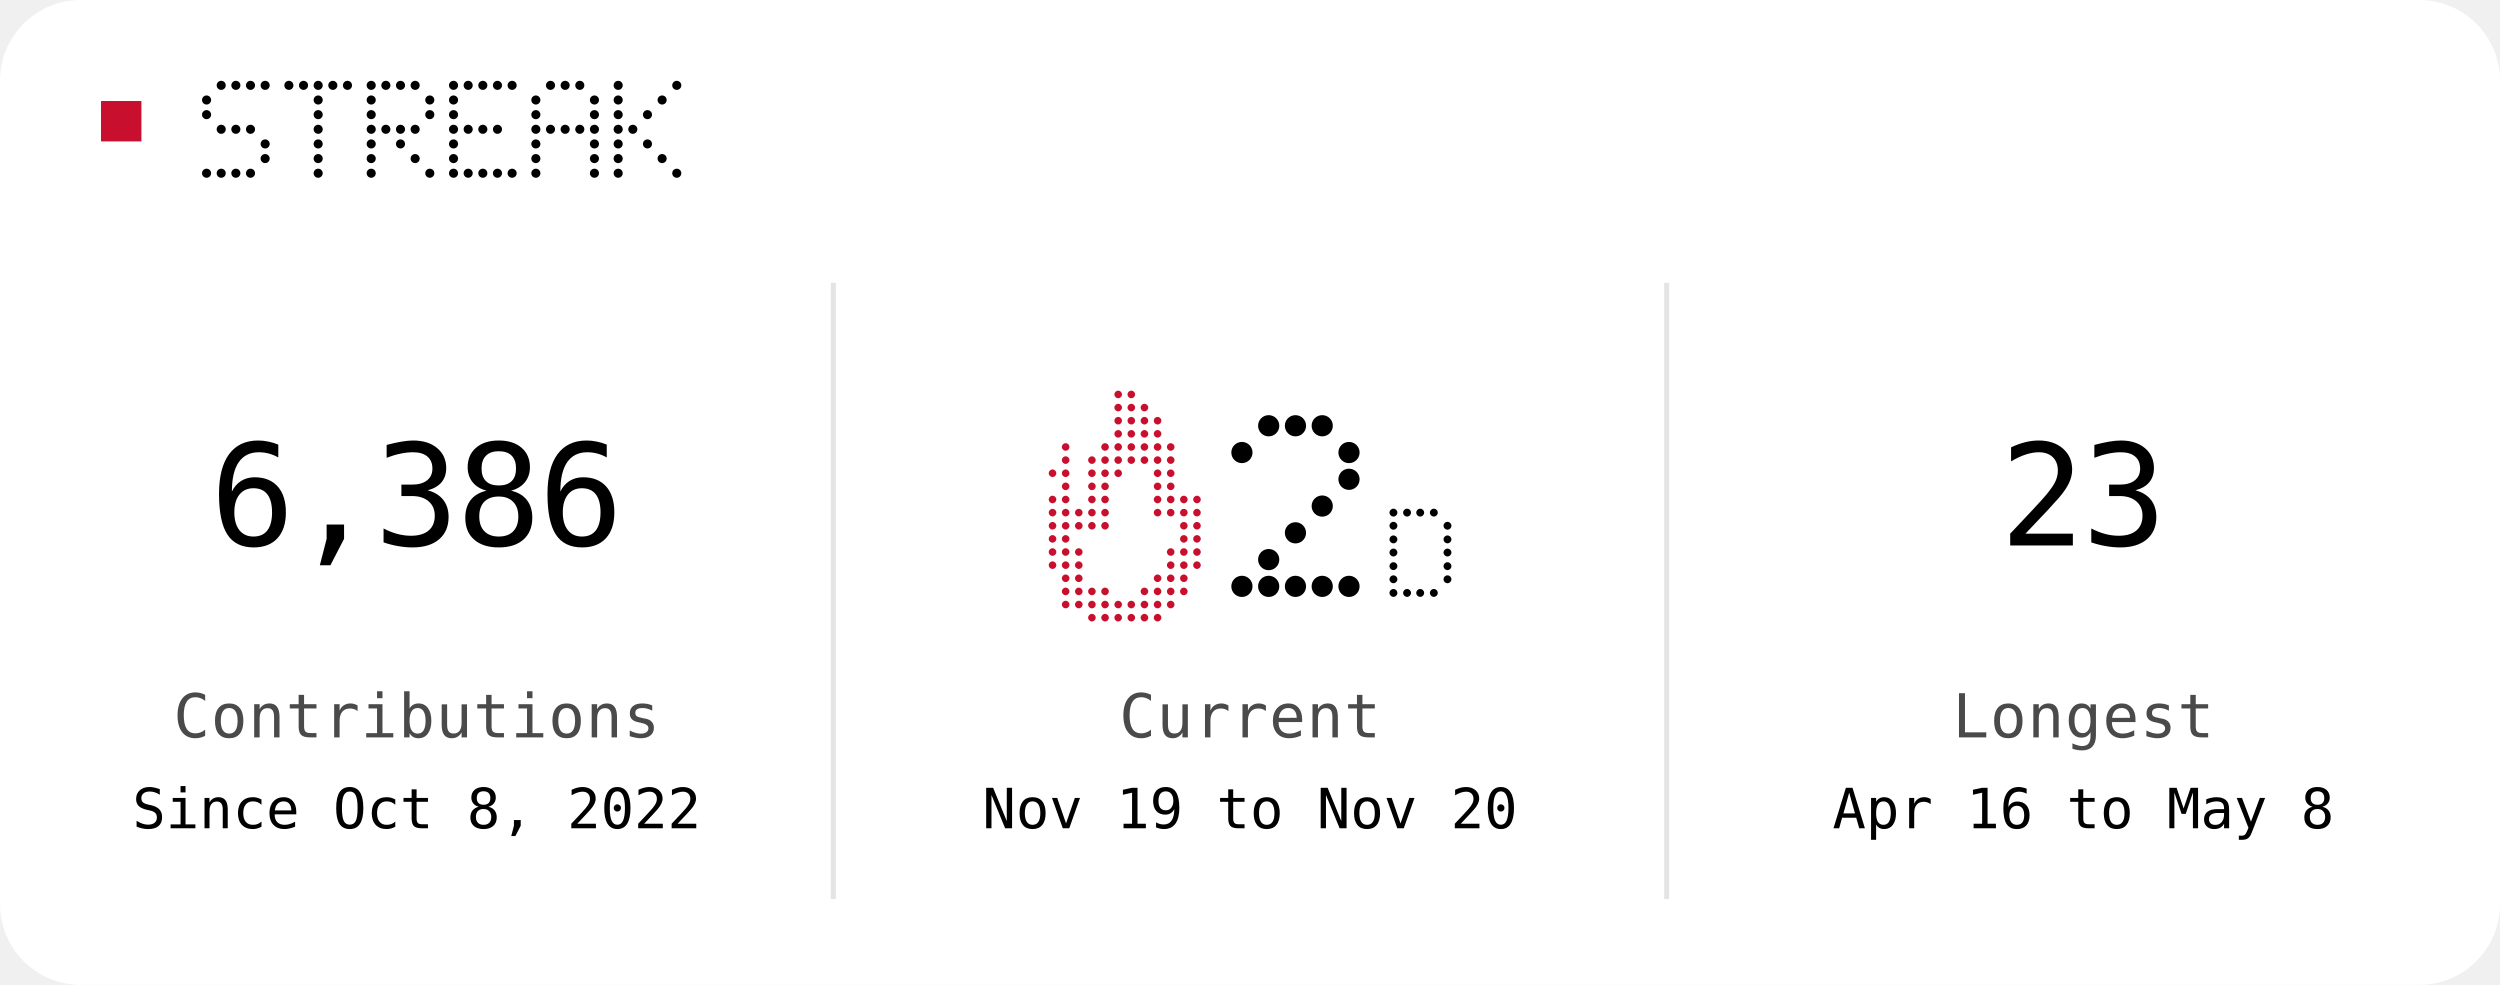
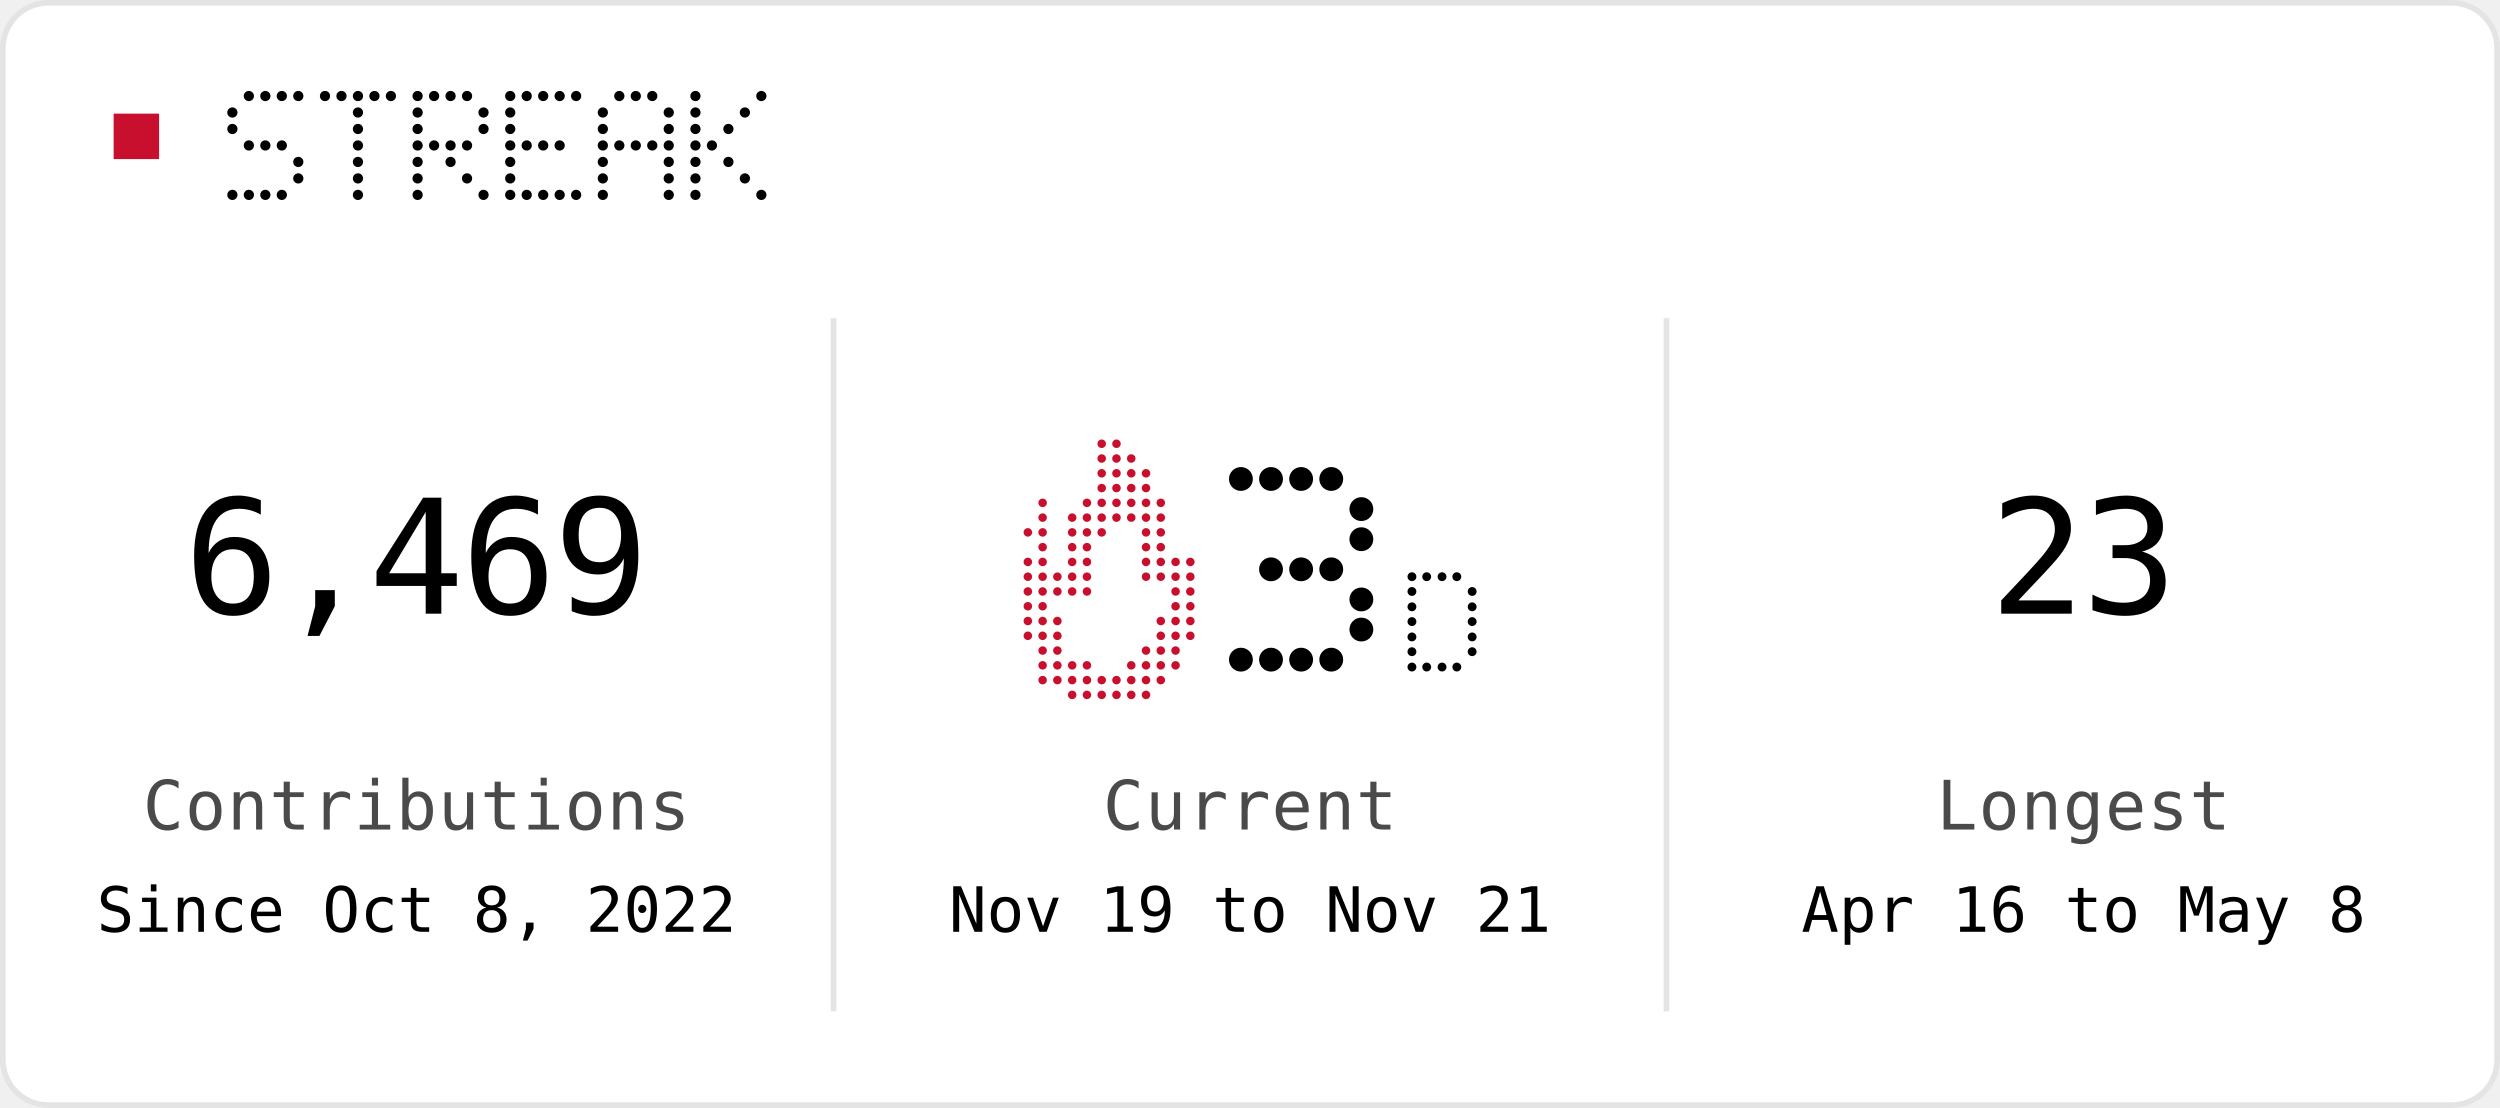
- <svg xmlns="http://www.w3.org/2000/svg" width="495" height="195" viewBox="0 0 495 195" role="img">
-   <rect width="495" height="195" rx="16" fill="#FFFFFF" />
+ <svg xmlns="http://www.w3.org/2000/svg" width="440" height="195" viewBox="0 0 440 195" role="img">
+   <rect x="0.5" y="0.5" width="439" height="194" rx="8" fill="#FFFFFF" stroke="#E4E4E4" />
  <rect x="20" y="20" width="8" height="8" fill="#C8102E" />
  <circle cx="43.8" cy="16.9" r="0.90" fill="#000000" />
  <circle cx="46.7" cy="16.9" r="0.90" fill="#000000" />
  <circle cx="49.6" cy="16.9" r="0.90" fill="#000000" />
  <circle cx="52.5" cy="16.9" r="0.90" fill="#000000" />
  <circle cx="40.9" cy="19.8" r="0.90" fill="#000000" />
  <circle cx="40.9" cy="22.7" r="0.90" fill="#000000" />
  <circle cx="43.8" cy="25.6" r="0.90" fill="#000000" />
  <circle cx="46.7" cy="25.6" r="0.90" fill="#000000" />
  <circle cx="49.6" cy="25.6" r="0.90" fill="#000000" />
  <circle cx="52.5" cy="28.5" r="0.90" fill="#000000" />
  <circle cx="52.5" cy="31.4" r="0.90" fill="#000000" />
  <circle cx="40.9" cy="34.3" r="0.90" fill="#000000" />
  <circle cx="43.8" cy="34.3" r="0.90" fill="#000000" />
  <circle cx="46.7" cy="34.3" r="0.90" fill="#000000" />
  <circle cx="49.6" cy="34.3" r="0.90" fill="#000000" />
  <circle cx="57.2" cy="16.9" r="0.90" fill="#000000" />
  <circle cx="60.1" cy="16.9" r="0.90" fill="#000000" />
  <circle cx="63.0" cy="16.9" r="0.90" fill="#000000" />
  <circle cx="65.9" cy="16.9" r="0.90" fill="#000000" />
  <circle cx="68.8" cy="16.9" r="0.90" fill="#000000" />
  <circle cx="63.0" cy="19.8" r="0.90" fill="#000000" />
  <circle cx="63.0" cy="22.7" r="0.90" fill="#000000" />
  <circle cx="63.0" cy="25.6" r="0.90" fill="#000000" />
  <circle cx="63.0" cy="28.5" r="0.90" fill="#000000" />
  <circle cx="63.0" cy="31.4" r="0.90" fill="#000000" />
  <circle cx="63.0" cy="34.3" r="0.90" fill="#000000" />
  <circle cx="73.5" cy="16.9" r="0.90" fill="#000000" />
  <circle cx="76.4" cy="16.9" r="0.90" fill="#000000" />
  <circle cx="79.3" cy="16.9" r="0.90" fill="#000000" />
  <circle cx="82.2" cy="16.9" r="0.90" fill="#000000" />
  <circle cx="73.5" cy="19.8" r="0.90" fill="#000000" />
  <circle cx="85.1" cy="19.8" r="0.90" fill="#000000" />
  <circle cx="73.5" cy="22.7" r="0.90" fill="#000000" />
  <circle cx="85.1" cy="22.7" r="0.90" fill="#000000" />
  <circle cx="73.5" cy="25.6" r="0.90" fill="#000000" />
  <circle cx="76.4" cy="25.6" r="0.90" fill="#000000" />
  <circle cx="79.3" cy="25.6" r="0.90" fill="#000000" />
  <circle cx="82.2" cy="25.6" r="0.90" fill="#000000" />
  <circle cx="73.5" cy="28.5" r="0.90" fill="#000000" />
  <circle cx="79.3" cy="28.5" r="0.90" fill="#000000" />
  <circle cx="73.5" cy="31.4" r="0.90" fill="#000000" />
  <circle cx="82.2" cy="31.4" r="0.90" fill="#000000" />
  <circle cx="73.5" cy="34.3" r="0.90" fill="#000000" />
  <circle cx="85.1" cy="34.3" r="0.90" fill="#000000" />
  <circle cx="89.8" cy="16.9" r="0.90" fill="#000000" />
  <circle cx="92.7" cy="16.9" r="0.90" fill="#000000" />
  <circle cx="95.6" cy="16.9" r="0.90" fill="#000000" />
  <circle cx="98.5" cy="16.9" r="0.90" fill="#000000" />
  <circle cx="101.4" cy="16.9" r="0.90" fill="#000000" />
  <circle cx="89.8" cy="19.8" r="0.90" fill="#000000" />
  <circle cx="89.8" cy="22.7" r="0.90" fill="#000000" />
  <circle cx="89.8" cy="25.6" r="0.90" fill="#000000" />
  <circle cx="92.7" cy="25.6" r="0.90" fill="#000000" />
  <circle cx="95.6" cy="25.6" r="0.90" fill="#000000" />
  <circle cx="98.5" cy="25.6" r="0.90" fill="#000000" />
  <circle cx="89.8" cy="28.5" r="0.90" fill="#000000" />
  <circle cx="89.8" cy="31.4" r="0.90" fill="#000000" />
  <circle cx="89.8" cy="34.3" r="0.90" fill="#000000" />
  <circle cx="92.7" cy="34.3" r="0.90" fill="#000000" />
  <circle cx="95.6" cy="34.3" r="0.90" fill="#000000" />
  <circle cx="98.5" cy="34.3" r="0.90" fill="#000000" />
  <circle cx="101.4" cy="34.3" r="0.90" fill="#000000" />
  <circle cx="109.0" cy="16.9" r="0.90" fill="#000000" />
  <circle cx="111.9" cy="16.9" r="0.90" fill="#000000" />
  <circle cx="114.8" cy="16.9" r="0.90" fill="#000000" />
  <circle cx="106.1" cy="19.8" r="0.90" fill="#000000" />
  <circle cx="117.7" cy="19.8" r="0.90" fill="#000000" />
  <circle cx="106.1" cy="22.7" r="0.90" fill="#000000" />
  <circle cx="117.7" cy="22.7" r="0.90" fill="#000000" />
  <circle cx="106.1" cy="25.6" r="0.90" fill="#000000" />
  <circle cx="109.0" cy="25.6" r="0.90" fill="#000000" />
  <circle cx="111.9" cy="25.6" r="0.90" fill="#000000" />
  <circle cx="114.8" cy="25.6" r="0.90" fill="#000000" />
  <circle cx="117.7" cy="25.6" r="0.90" fill="#000000" />
  <circle cx="106.1" cy="28.5" r="0.90" fill="#000000" />
  <circle cx="117.7" cy="28.5" r="0.90" fill="#000000" />
  <circle cx="106.1" cy="31.4" r="0.90" fill="#000000" />
  <circle cx="117.7" cy="31.4" r="0.90" fill="#000000" />
  <circle cx="106.1" cy="34.3" r="0.90" fill="#000000" />
  <circle cx="117.7" cy="34.3" r="0.90" fill="#000000" />
  <circle cx="122.4" cy="16.9" r="0.90" fill="#000000" />
  <circle cx="134.0" cy="16.9" r="0.90" fill="#000000" />
  <circle cx="122.4" cy="19.8" r="0.90" fill="#000000" />
  <circle cx="131.1" cy="19.8" r="0.90" fill="#000000" />
  <circle cx="122.4" cy="22.7" r="0.90" fill="#000000" />
  <circle cx="128.2" cy="22.7" r="0.90" fill="#000000" />
  <circle cx="122.4" cy="25.6" r="0.90" fill="#000000" />
  <circle cx="125.3" cy="25.6" r="0.90" fill="#000000" />
  <circle cx="122.4" cy="28.5" r="0.90" fill="#000000" />
  <circle cx="128.2" cy="28.5" r="0.90" fill="#000000" />
  <circle cx="122.4" cy="31.4" r="0.90" fill="#000000" />
  <circle cx="131.1" cy="31.4" r="0.90" fill="#000000" />
  <circle cx="122.4" cy="34.3" r="0.90" fill="#000000" />
  <circle cx="134.0" cy="34.3" r="0.90" fill="#000000" />
-   <line x1="165.0" y1="56" x2="165.0" y2="178" stroke="#E4E4E4" />
-   <line x1="330.0" y1="56" x2="330.0" y2="178" stroke="#E4E4E4" />
-   <text x="82.5" y="108" fill="#000000" text-anchor="middle" font-family="ui-monospace, Geist Mono, monospace" font-size="28" letter-spacing="-0.6" dominant-baseline="auto">6,386</text>
-   <text x="82.5" y="146" fill="#4A4A4A" text-anchor="middle" font-family="ui-monospace, Geist Mono, monospace" font-size="12" letter-spacing="0.2" dominant-baseline="auto">Contributions</text>
-   <text x="82.5" y="164" fill="#000000" text-anchor="middle" font-family="ui-monospace, Geist Mono, monospace" font-size="11" letter-spacing="0" dominant-baseline="auto">Since Oct 8, 2022</text>
-   <circle cx="221.4" cy="78.1" r="0.75" fill="#C8102E" />
-   <circle cx="224.0" cy="78.1" r="0.75" fill="#C8102E" />
-   <circle cx="221.4" cy="80.7" r="0.75" fill="#C8102E" />
-   <circle cx="224.0" cy="80.7" r="0.75" fill="#C8102E" />
-   <circle cx="226.6" cy="80.7" r="0.75" fill="#C8102E" />
-   <circle cx="221.4" cy="83.3" r="0.75" fill="#C8102E" />
-   <circle cx="224.0" cy="83.3" r="0.75" fill="#C8102E" />
-   <circle cx="226.6" cy="83.3" r="0.75" fill="#C8102E" />
-   <circle cx="229.2" cy="83.3" r="0.75" fill="#C8102E" />
-   <circle cx="221.4" cy="85.9" r="0.75" fill="#C8102E" />
-   <circle cx="224.0" cy="85.9" r="0.75" fill="#C8102E" />
-   <circle cx="226.6" cy="85.9" r="0.75" fill="#C8102E" />
-   <circle cx="229.2" cy="85.9" r="0.75" fill="#C8102E" />
-   <circle cx="211.0" cy="88.5" r="0.75" fill="#C8102E" />
-   <circle cx="218.8" cy="88.5" r="0.75" fill="#C8102E" />
-   <circle cx="221.4" cy="88.5" r="0.75" fill="#C8102E" />
-   <circle cx="224.0" cy="88.5" r="0.75" fill="#C8102E" />
-   <circle cx="226.6" cy="88.5" r="0.75" fill="#C8102E" />
-   <circle cx="229.2" cy="88.5" r="0.75" fill="#C8102E" />
-   <circle cx="231.8" cy="88.5" r="0.75" fill="#C8102E" />
-   <circle cx="211.0" cy="91.1" r="0.75" fill="#C8102E" />
-   <circle cx="216.2" cy="91.1" r="0.75" fill="#C8102E" />
-   <circle cx="218.8" cy="91.1" r="0.75" fill="#C8102E" />
-   <circle cx="221.4" cy="91.1" r="0.75" fill="#C8102E" />
-   <circle cx="224.0" cy="91.1" r="0.75" fill="#C8102E" />
-   <circle cx="226.6" cy="91.1" r="0.75" fill="#C8102E" />
-   <circle cx="229.2" cy="91.1" r="0.75" fill="#C8102E" />
-   <circle cx="231.8" cy="91.1" r="0.75" fill="#C8102E" />
-   <circle cx="208.4" cy="93.7" r="0.75" fill="#C8102E" />
-   <circle cx="211.0" cy="93.7" r="0.75" fill="#C8102E" />
-   <circle cx="216.2" cy="93.7" r="0.75" fill="#C8102E" />
-   <circle cx="218.8" cy="93.7" r="0.75" fill="#C8102E" />
-   <circle cx="221.4" cy="93.7" r="0.75" fill="#C8102E" />
-   <circle cx="229.2" cy="93.7" r="0.75" fill="#C8102E" />
-   <circle cx="231.8" cy="93.7" r="0.75" fill="#C8102E" />
-   <circle cx="211.0" cy="96.3" r="0.75" fill="#C8102E" />
-   <circle cx="216.2" cy="96.3" r="0.75" fill="#C8102E" />
-   <circle cx="218.8" cy="96.3" r="0.75" fill="#C8102E" />
-   <circle cx="229.2" cy="96.3" r="0.75" fill="#C8102E" />
-   <circle cx="231.8" cy="96.3" r="0.75" fill="#C8102E" />
-   <circle cx="208.4" cy="98.9" r="0.75" fill="#C8102E" />
-   <circle cx="211.0" cy="98.9" r="0.75" fill="#C8102E" />
-   <circle cx="216.2" cy="98.9" r="0.75" fill="#C8102E" />
-   <circle cx="218.8" cy="98.9" r="0.75" fill="#C8102E" />
-   <circle cx="229.2" cy="98.9" r="0.75" fill="#C8102E" />
-   <circle cx="231.8" cy="98.9" r="0.75" fill="#C8102E" />
-   <circle cx="234.4" cy="98.9" r="0.75" fill="#C8102E" />
-   <circle cx="237.0" cy="98.9" r="0.75" fill="#C8102E" />
-   <circle cx="208.4" cy="101.5" r="0.75" fill="#C8102E" />
-   <circle cx="211.0" cy="101.5" r="0.75" fill="#C8102E" />
-   <circle cx="213.6" cy="101.5" r="0.75" fill="#C8102E" />
-   <circle cx="216.2" cy="101.5" r="0.75" fill="#C8102E" />
-   <circle cx="218.8" cy="101.5" r="0.75" fill="#C8102E" />
-   <circle cx="229.2" cy="101.5" r="0.75" fill="#C8102E" />
-   <circle cx="231.8" cy="101.5" r="0.75" fill="#C8102E" />
-   <circle cx="234.4" cy="101.5" r="0.75" fill="#C8102E" />
-   <circle cx="237.0" cy="101.5" r="0.75" fill="#C8102E" />
-   <circle cx="208.4" cy="104.1" r="0.75" fill="#C8102E" />
-   <circle cx="211.0" cy="104.1" r="0.75" fill="#C8102E" />
-   <circle cx="213.6" cy="104.1" r="0.75" fill="#C8102E" />
-   <circle cx="216.2" cy="104.1" r="0.75" fill="#C8102E" />
-   <circle cx="218.8" cy="104.1" r="0.75" fill="#C8102E" />
-   <circle cx="234.4" cy="104.1" r="0.75" fill="#C8102E" />
-   <circle cx="237.0" cy="104.1" r="0.75" fill="#C8102E" />
-   <circle cx="208.4" cy="106.7" r="0.75" fill="#C8102E" />
-   <circle cx="211.0" cy="106.7" r="0.75" fill="#C8102E" />
-   <circle cx="234.4" cy="106.7" r="0.75" fill="#C8102E" />
-   <circle cx="237.0" cy="106.7" r="0.75" fill="#C8102E" />
-   <circle cx="208.4" cy="109.3" r="0.75" fill="#C8102E" />
-   <circle cx="211.0" cy="109.3" r="0.75" fill="#C8102E" />
-   <circle cx="213.6" cy="109.3" r="0.75" fill="#C8102E" />
-   <circle cx="231.8" cy="109.3" r="0.75" fill="#C8102E" />
-   <circle cx="234.4" cy="109.3" r="0.75" fill="#C8102E" />
-   <circle cx="237.0" cy="109.3" r="0.75" fill="#C8102E" />
-   <circle cx="208.4" cy="111.9" r="0.75" fill="#C8102E" />
-   <circle cx="211.0" cy="111.9" r="0.75" fill="#C8102E" />
-   <circle cx="213.6" cy="111.9" r="0.75" fill="#C8102E" />
-   <circle cx="231.8" cy="111.9" r="0.75" fill="#C8102E" />
-   <circle cx="234.4" cy="111.9" r="0.75" fill="#C8102E" />
-   <circle cx="237.0" cy="111.9" r="0.75" fill="#C8102E" />
-   <circle cx="211.0" cy="114.5" r="0.75" fill="#C8102E" />
-   <circle cx="213.6" cy="114.5" r="0.75" fill="#C8102E" />
-   <circle cx="229.2" cy="114.5" r="0.75" fill="#C8102E" />
-   <circle cx="231.8" cy="114.5" r="0.75" fill="#C8102E" />
-   <circle cx="234.4" cy="114.5" r="0.75" fill="#C8102E" />
-   <circle cx="211.0" cy="117.1" r="0.75" fill="#C8102E" />
-   <circle cx="213.6" cy="117.1" r="0.75" fill="#C8102E" />
-   <circle cx="216.2" cy="117.1" r="0.75" fill="#C8102E" />
-   <circle cx="218.8" cy="117.1" r="0.75" fill="#C8102E" />
-   <circle cx="226.6" cy="117.1" r="0.75" fill="#C8102E" />
-   <circle cx="229.2" cy="117.1" r="0.75" fill="#C8102E" />
-   <circle cx="231.8" cy="117.1" r="0.75" fill="#C8102E" />
-   <circle cx="234.4" cy="117.1" r="0.75" fill="#C8102E" />
-   <circle cx="211.0" cy="119.7" r="0.75" fill="#C8102E" />
-   <circle cx="213.6" cy="119.7" r="0.75" fill="#C8102E" />
-   <circle cx="216.2" cy="119.7" r="0.75" fill="#C8102E" />
-   <circle cx="218.8" cy="119.7" r="0.75" fill="#C8102E" />
-   <circle cx="221.4" cy="119.7" r="0.75" fill="#C8102E" />
-   <circle cx="224.0" cy="119.7" r="0.75" fill="#C8102E" />
-   <circle cx="226.6" cy="119.7" r="0.75" fill="#C8102E" />
-   <circle cx="229.2" cy="119.7" r="0.75" fill="#C8102E" />
-   <circle cx="231.8" cy="119.7" r="0.75" fill="#C8102E" />
-   <circle cx="216.2" cy="122.3" r="0.75" fill="#C8102E" />
-   <circle cx="218.8" cy="122.3" r="0.75" fill="#C8102E" />
-   <circle cx="221.4" cy="122.3" r="0.75" fill="#C8102E" />
-   <circle cx="224.0" cy="122.3" r="0.75" fill="#C8102E" />
-   <circle cx="226.6" cy="122.3" r="0.75" fill="#C8102E" />
-   <circle cx="229.2" cy="122.3" r="0.75" fill="#C8102E" />
-   <circle cx="251.2" cy="84.3" r="2.10" fill="#000000" />
-   <circle cx="256.5" cy="84.3" r="2.10" fill="#000000" />
-   <circle cx="261.8" cy="84.3" r="2.10" fill="#000000" />
-   <circle cx="245.9" cy="89.6" r="2.10" fill="#000000" />
-   <circle cx="267.1" cy="89.6" r="2.10" fill="#000000" />
-   <circle cx="267.1" cy="94.9" r="2.10" fill="#000000" />
-   <circle cx="261.8" cy="100.2" r="2.10" fill="#000000" />
-   <circle cx="256.5" cy="105.5" r="2.10" fill="#000000" />
-   <circle cx="251.2" cy="110.8" r="2.10" fill="#000000" />
-   <circle cx="245.9" cy="116.1" r="2.10" fill="#000000" />
-   <circle cx="251.2" cy="116.1" r="2.10" fill="#000000" />
-   <circle cx="256.5" cy="116.1" r="2.10" fill="#000000" />
-   <circle cx="261.8" cy="116.1" r="2.10" fill="#000000" />
-   <circle cx="267.1" cy="116.1" r="2.10" fill="#000000" />
-   <circle cx="275.9" cy="101.5" r="0.78" fill="#000000" />
-   <circle cx="278.6" cy="101.5" r="0.78" fill="#000000" />
-   <circle cx="281.2" cy="101.5" r="0.78" fill="#000000" />
-   <circle cx="283.9" cy="101.5" r="0.78" fill="#000000" />
-   <circle cx="275.9" cy="104.1" r="0.78" fill="#000000" />
-   <circle cx="286.6" cy="104.1" r="0.78" fill="#000000" />
-   <circle cx="275.9" cy="106.8" r="0.78" fill="#000000" />
-   <circle cx="286.6" cy="106.8" r="0.78" fill="#000000" />
-   <circle cx="275.9" cy="109.4" r="0.78" fill="#000000" />
-   <circle cx="286.6" cy="109.4" r="0.78" fill="#000000" />
-   <circle cx="275.9" cy="112.1" r="0.78" fill="#000000" />
-   <circle cx="286.6" cy="112.1" r="0.78" fill="#000000" />
-   <circle cx="275.9" cy="114.7" r="0.78" fill="#000000" />
-   <circle cx="286.6" cy="114.7" r="0.78" fill="#000000" />
-   <circle cx="275.9" cy="117.4" r="0.78" fill="#000000" />
-   <circle cx="278.6" cy="117.4" r="0.78" fill="#000000" />
-   <circle cx="281.2" cy="117.4" r="0.78" fill="#000000" />
-   <circle cx="283.9" cy="117.4" r="0.78" fill="#000000" />
-   <text x="247.5" y="146" fill="#4A4A4A" text-anchor="middle" font-family="ui-monospace, Geist Mono, monospace" font-size="12" letter-spacing="0.2" dominant-baseline="auto">Current</text>
-   <text x="247.5" y="164" fill="#000000" text-anchor="middle" font-family="ui-monospace, Geist Mono, monospace" font-size="11" letter-spacing="0" dominant-baseline="auto">Nov 19 to Nov 20</text>
-   <text x="412.5" y="108" fill="#000000" text-anchor="middle" font-family="ui-monospace, Geist Mono, monospace" font-size="28" letter-spacing="-0.6" dominant-baseline="auto">23</text>
-   <text x="412.5" y="146" fill="#4A4A4A" text-anchor="middle" font-family="ui-monospace, Geist Mono, monospace" font-size="12" letter-spacing="0.2" dominant-baseline="auto">Longest</text>
-   <text x="412.5" y="164" fill="#000000" text-anchor="middle" font-family="ui-monospace, Geist Mono, monospace" font-size="11" letter-spacing="0" dominant-baseline="auto">Apr 16 to May 8</text>
+   <line x1="146.7" y1="56" x2="146.7" y2="178" stroke="#E4E4E4" />
+   <line x1="293.3" y1="56" x2="293.3" y2="178" stroke="#E4E4E4" />
+   <text x="73.3" y="108" fill="#000000" text-anchor="middle" font-family="ui-monospace, Geist Mono, monospace" font-size="28" letter-spacing="-0.6" dominant-baseline="auto">6,469</text>
+   <text x="73.3" y="146" fill="#4A4A4A" text-anchor="middle" font-family="ui-monospace, Geist Mono, monospace" font-size="12" letter-spacing="0.2" dominant-baseline="auto">Contributions</text>
+   <text x="73.3" y="164" fill="#000000" text-anchor="middle" font-family="ui-monospace, Geist Mono, monospace" font-size="11" letter-spacing="0" dominant-baseline="auto">Since Oct 8, 2022</text>
+   <circle cx="193.9" cy="78.1" r="0.75" fill="#C8102E" />
+   <circle cx="196.5" cy="78.1" r="0.75" fill="#C8102E" />
+   <circle cx="193.9" cy="80.7" r="0.75" fill="#C8102E" />
+   <circle cx="196.5" cy="80.7" r="0.75" fill="#C8102E" />
+   <circle cx="199.1" cy="80.7" r="0.75" fill="#C8102E" />
+   <circle cx="193.9" cy="83.3" r="0.75" fill="#C8102E" />
+   <circle cx="196.5" cy="83.3" r="0.75" fill="#C8102E" />
+   <circle cx="199.1" cy="83.3" r="0.75" fill="#C8102E" />
+   <circle cx="201.7" cy="83.3" r="0.75" fill="#C8102E" />
+   <circle cx="193.9" cy="85.9" r="0.75" fill="#C8102E" />
+   <circle cx="196.5" cy="85.9" r="0.75" fill="#C8102E" />
+   <circle cx="199.1" cy="85.9" r="0.75" fill="#C8102E" />
+   <circle cx="201.7" cy="85.9" r="0.75" fill="#C8102E" />
+   <circle cx="183.5" cy="88.5" r="0.75" fill="#C8102E" />
+   <circle cx="191.3" cy="88.5" r="0.75" fill="#C8102E" />
+   <circle cx="193.9" cy="88.5" r="0.75" fill="#C8102E" />
+   <circle cx="196.5" cy="88.5" r="0.75" fill="#C8102E" />
+   <circle cx="199.1" cy="88.5" r="0.75" fill="#C8102E" />
+   <circle cx="201.7" cy="88.5" r="0.75" fill="#C8102E" />
+   <circle cx="204.3" cy="88.5" r="0.75" fill="#C8102E" />
+   <circle cx="183.5" cy="91.1" r="0.75" fill="#C8102E" />
+   <circle cx="188.7" cy="91.1" r="0.75" fill="#C8102E" />
+   <circle cx="191.3" cy="91.1" r="0.75" fill="#C8102E" />
+   <circle cx="193.9" cy="91.1" r="0.75" fill="#C8102E" />
+   <circle cx="196.5" cy="91.1" r="0.75" fill="#C8102E" />
+   <circle cx="199.1" cy="91.1" r="0.75" fill="#C8102E" />
+   <circle cx="201.7" cy="91.1" r="0.75" fill="#C8102E" />
+   <circle cx="204.3" cy="91.1" r="0.75" fill="#C8102E" />
+   <circle cx="180.9" cy="93.7" r="0.75" fill="#C8102E" />
+   <circle cx="183.5" cy="93.7" r="0.75" fill="#C8102E" />
+   <circle cx="188.7" cy="93.7" r="0.75" fill="#C8102E" />
+   <circle cx="191.3" cy="93.7" r="0.75" fill="#C8102E" />
+   <circle cx="193.9" cy="93.7" r="0.75" fill="#C8102E" />
+   <circle cx="201.7" cy="93.7" r="0.75" fill="#C8102E" />
+   <circle cx="204.3" cy="93.7" r="0.75" fill="#C8102E" />
+   <circle cx="183.5" cy="96.3" r="0.75" fill="#C8102E" />
+   <circle cx="188.7" cy="96.3" r="0.75" fill="#C8102E" />
+   <circle cx="191.3" cy="96.3" r="0.75" fill="#C8102E" />
+   <circle cx="201.7" cy="96.3" r="0.75" fill="#C8102E" />
+   <circle cx="204.3" cy="96.3" r="0.75" fill="#C8102E" />
+   <circle cx="180.9" cy="98.9" r="0.75" fill="#C8102E" />
+   <circle cx="183.5" cy="98.9" r="0.75" fill="#C8102E" />
+   <circle cx="188.7" cy="98.9" r="0.75" fill="#C8102E" />
+   <circle cx="191.3" cy="98.9" r="0.75" fill="#C8102E" />
+   <circle cx="201.7" cy="98.9" r="0.75" fill="#C8102E" />
+   <circle cx="204.3" cy="98.9" r="0.75" fill="#C8102E" />
+   <circle cx="206.9" cy="98.9" r="0.75" fill="#C8102E" />
+   <circle cx="209.5" cy="98.9" r="0.75" fill="#C8102E" />
+   <circle cx="180.9" cy="101.5" r="0.75" fill="#C8102E" />
+   <circle cx="183.5" cy="101.5" r="0.75" fill="#C8102E" />
+   <circle cx="186.1" cy="101.5" r="0.75" fill="#C8102E" />
+   <circle cx="188.7" cy="101.5" r="0.75" fill="#C8102E" />
+   <circle cx="191.3" cy="101.5" r="0.75" fill="#C8102E" />
+   <circle cx="201.7" cy="101.5" r="0.75" fill="#C8102E" />
+   <circle cx="204.3" cy="101.5" r="0.75" fill="#C8102E" />
+   <circle cx="206.9" cy="101.5" r="0.75" fill="#C8102E" />
+   <circle cx="209.5" cy="101.5" r="0.75" fill="#C8102E" />
+   <circle cx="180.9" cy="104.1" r="0.75" fill="#C8102E" />
+   <circle cx="183.5" cy="104.1" r="0.75" fill="#C8102E" />
+   <circle cx="186.1" cy="104.1" r="0.75" fill="#C8102E" />
+   <circle cx="188.7" cy="104.1" r="0.75" fill="#C8102E" />
+   <circle cx="191.3" cy="104.1" r="0.75" fill="#C8102E" />
+   <circle cx="206.9" cy="104.1" r="0.75" fill="#C8102E" />
+   <circle cx="209.5" cy="104.1" r="0.75" fill="#C8102E" />
+   <circle cx="180.9" cy="106.7" r="0.75" fill="#C8102E" />
+   <circle cx="183.5" cy="106.7" r="0.75" fill="#C8102E" />
+   <circle cx="206.9" cy="106.7" r="0.75" fill="#C8102E" />
+   <circle cx="209.5" cy="106.7" r="0.75" fill="#C8102E" />
+   <circle cx="180.9" cy="109.3" r="0.75" fill="#C8102E" />
+   <circle cx="183.5" cy="109.3" r="0.75" fill="#C8102E" />
+   <circle cx="186.1" cy="109.3" r="0.75" fill="#C8102E" />
+   <circle cx="204.3" cy="109.3" r="0.75" fill="#C8102E" />
+   <circle cx="206.9" cy="109.3" r="0.75" fill="#C8102E" />
+   <circle cx="209.5" cy="109.3" r="0.75" fill="#C8102E" />
+   <circle cx="180.9" cy="111.9" r="0.75" fill="#C8102E" />
+   <circle cx="183.5" cy="111.9" r="0.75" fill="#C8102E" />
+   <circle cx="186.1" cy="111.9" r="0.75" fill="#C8102E" />
+   <circle cx="204.3" cy="111.9" r="0.75" fill="#C8102E" />
+   <circle cx="206.9" cy="111.9" r="0.75" fill="#C8102E" />
+   <circle cx="209.5" cy="111.9" r="0.75" fill="#C8102E" />
+   <circle cx="183.5" cy="114.5" r="0.75" fill="#C8102E" />
+   <circle cx="186.1" cy="114.5" r="0.75" fill="#C8102E" />
+   <circle cx="201.7" cy="114.5" r="0.75" fill="#C8102E" />
+   <circle cx="204.3" cy="114.5" r="0.75" fill="#C8102E" />
+   <circle cx="206.9" cy="114.5" r="0.75" fill="#C8102E" />
+   <circle cx="183.5" cy="117.1" r="0.75" fill="#C8102E" />
+   <circle cx="186.1" cy="117.1" r="0.75" fill="#C8102E" />
+   <circle cx="188.7" cy="117.1" r="0.75" fill="#C8102E" />
+   <circle cx="191.3" cy="117.1" r="0.75" fill="#C8102E" />
+   <circle cx="199.1" cy="117.1" r="0.75" fill="#C8102E" />
+   <circle cx="201.7" cy="117.1" r="0.75" fill="#C8102E" />
+   <circle cx="204.3" cy="117.1" r="0.75" fill="#C8102E" />
+   <circle cx="206.9" cy="117.1" r="0.75" fill="#C8102E" />
+   <circle cx="183.5" cy="119.7" r="0.75" fill="#C8102E" />
+   <circle cx="186.1" cy="119.7" r="0.75" fill="#C8102E" />
+   <circle cx="188.7" cy="119.7" r="0.75" fill="#C8102E" />
+   <circle cx="191.3" cy="119.7" r="0.75" fill="#C8102E" />
+   <circle cx="193.9" cy="119.7" r="0.75" fill="#C8102E" />
+   <circle cx="196.5" cy="119.7" r="0.75" fill="#C8102E" />
+   <circle cx="199.1" cy="119.7" r="0.75" fill="#C8102E" />
+   <circle cx="201.7" cy="119.7" r="0.75" fill="#C8102E" />
+   <circle cx="204.3" cy="119.7" r="0.75" fill="#C8102E" />
+   <circle cx="188.7" cy="122.3" r="0.75" fill="#C8102E" />
+   <circle cx="191.3" cy="122.3" r="0.75" fill="#C8102E" />
+   <circle cx="193.9" cy="122.3" r="0.75" fill="#C8102E" />
+   <circle cx="196.5" cy="122.3" r="0.75" fill="#C8102E" />
+   <circle cx="199.1" cy="122.3" r="0.75" fill="#C8102E" />
+   <circle cx="201.7" cy="122.3" r="0.75" fill="#C8102E" />
+   <circle cx="218.4" cy="84.3" r="2.10" fill="#000000" />
+   <circle cx="223.7" cy="84.3" r="2.10" fill="#000000" />
+   <circle cx="229.0" cy="84.3" r="2.10" fill="#000000" />
+   <circle cx="234.3" cy="84.3" r="2.10" fill="#000000" />
+   <circle cx="239.6" cy="89.6" r="2.10" fill="#000000" />
+   <circle cx="239.6" cy="94.9" r="2.10" fill="#000000" />
+   <circle cx="223.7" cy="100.2" r="2.10" fill="#000000" />
+   <circle cx="229.0" cy="100.2" r="2.10" fill="#000000" />
+   <circle cx="234.3" cy="100.2" r="2.10" fill="#000000" />
+   <circle cx="239.6" cy="105.5" r="2.10" fill="#000000" />
+   <circle cx="239.6" cy="110.8" r="2.10" fill="#000000" />
+   <circle cx="218.4" cy="116.1" r="2.10" fill="#000000" />
+   <circle cx="223.7" cy="116.1" r="2.10" fill="#000000" />
+   <circle cx="229.0" cy="116.1" r="2.10" fill="#000000" />
+   <circle cx="234.3" cy="116.1" r="2.10" fill="#000000" />
+   <circle cx="248.5" cy="101.5" r="0.78" fill="#000000" />
+   <circle cx="251.1" cy="101.5" r="0.78" fill="#000000" />
+   <circle cx="253.8" cy="101.5" r="0.78" fill="#000000" />
+   <circle cx="256.4" cy="101.5" r="0.78" fill="#000000" />
+   <circle cx="248.5" cy="104.1" r="0.78" fill="#000000" />
+   <circle cx="259.1" cy="104.1" r="0.78" fill="#000000" />
+   <circle cx="248.5" cy="106.8" r="0.78" fill="#000000" />
+   <circle cx="259.1" cy="106.8" r="0.78" fill="#000000" />
+   <circle cx="248.5" cy="109.4" r="0.78" fill="#000000" />
+   <circle cx="259.1" cy="109.4" r="0.78" fill="#000000" />
+   <circle cx="248.5" cy="112.1" r="0.78" fill="#000000" />
+   <circle cx="259.1" cy="112.1" r="0.78" fill="#000000" />
+   <circle cx="248.5" cy="114.7" r="0.78" fill="#000000" />
+   <circle cx="259.1" cy="114.7" r="0.78" fill="#000000" />
+   <circle cx="248.5" cy="117.4" r="0.78" fill="#000000" />
+   <circle cx="251.1" cy="117.4" r="0.78" fill="#000000" />
+   <circle cx="253.8" cy="117.4" r="0.78" fill="#000000" />
+   <circle cx="256.4" cy="117.4" r="0.78" fill="#000000" />
+   <text x="220.0" y="146" fill="#4A4A4A" text-anchor="middle" font-family="ui-monospace, Geist Mono, monospace" font-size="12" letter-spacing="0.2" dominant-baseline="auto">Current</text>
+   <text x="220.0" y="164" fill="#000000" text-anchor="middle" font-family="ui-monospace, Geist Mono, monospace" font-size="11" letter-spacing="0" dominant-baseline="auto">Nov 19 to Nov 21</text>
+   <text x="366.7" y="108" fill="#000000" text-anchor="middle" font-family="ui-monospace, Geist Mono, monospace" font-size="28" letter-spacing="-0.6" dominant-baseline="auto">23</text>
+   <text x="366.7" y="146" fill="#4A4A4A" text-anchor="middle" font-family="ui-monospace, Geist Mono, monospace" font-size="12" letter-spacing="0.2" dominant-baseline="auto">Longest</text>
+   <text x="366.7" y="164" fill="#000000" text-anchor="middle" font-family="ui-monospace, Geist Mono, monospace" font-size="11" letter-spacing="0" dominant-baseline="auto">Apr 16 to May 8</text>
</svg>
